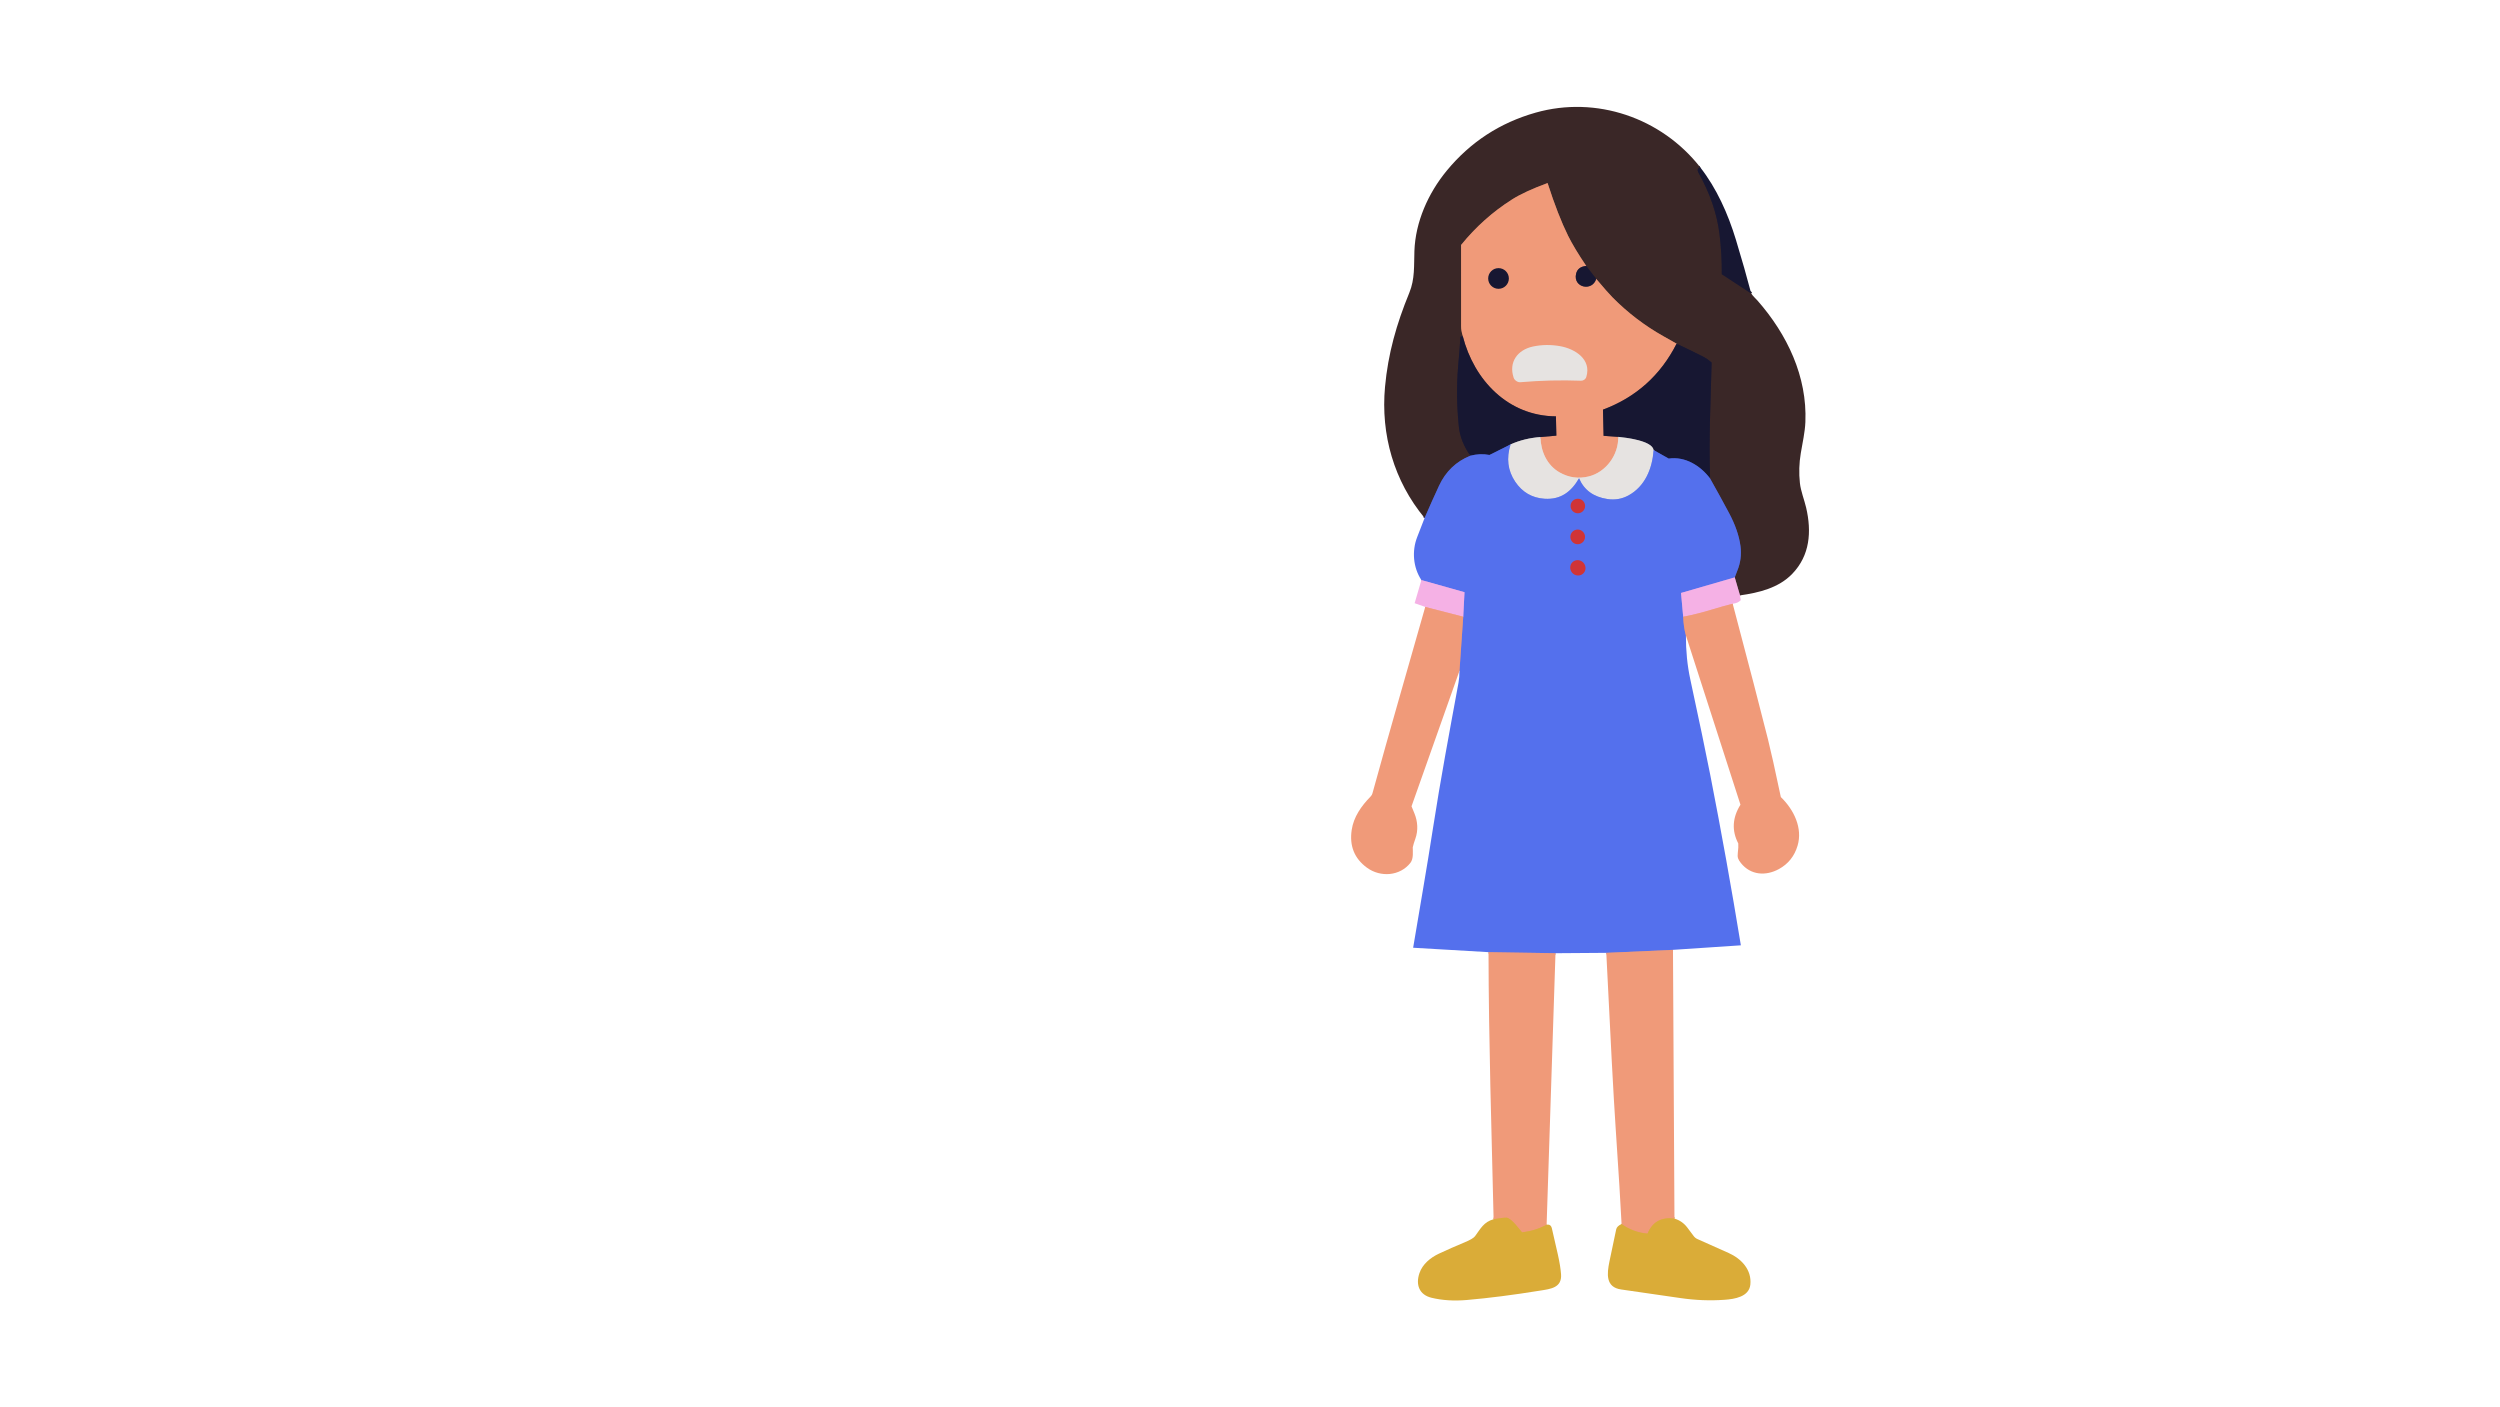
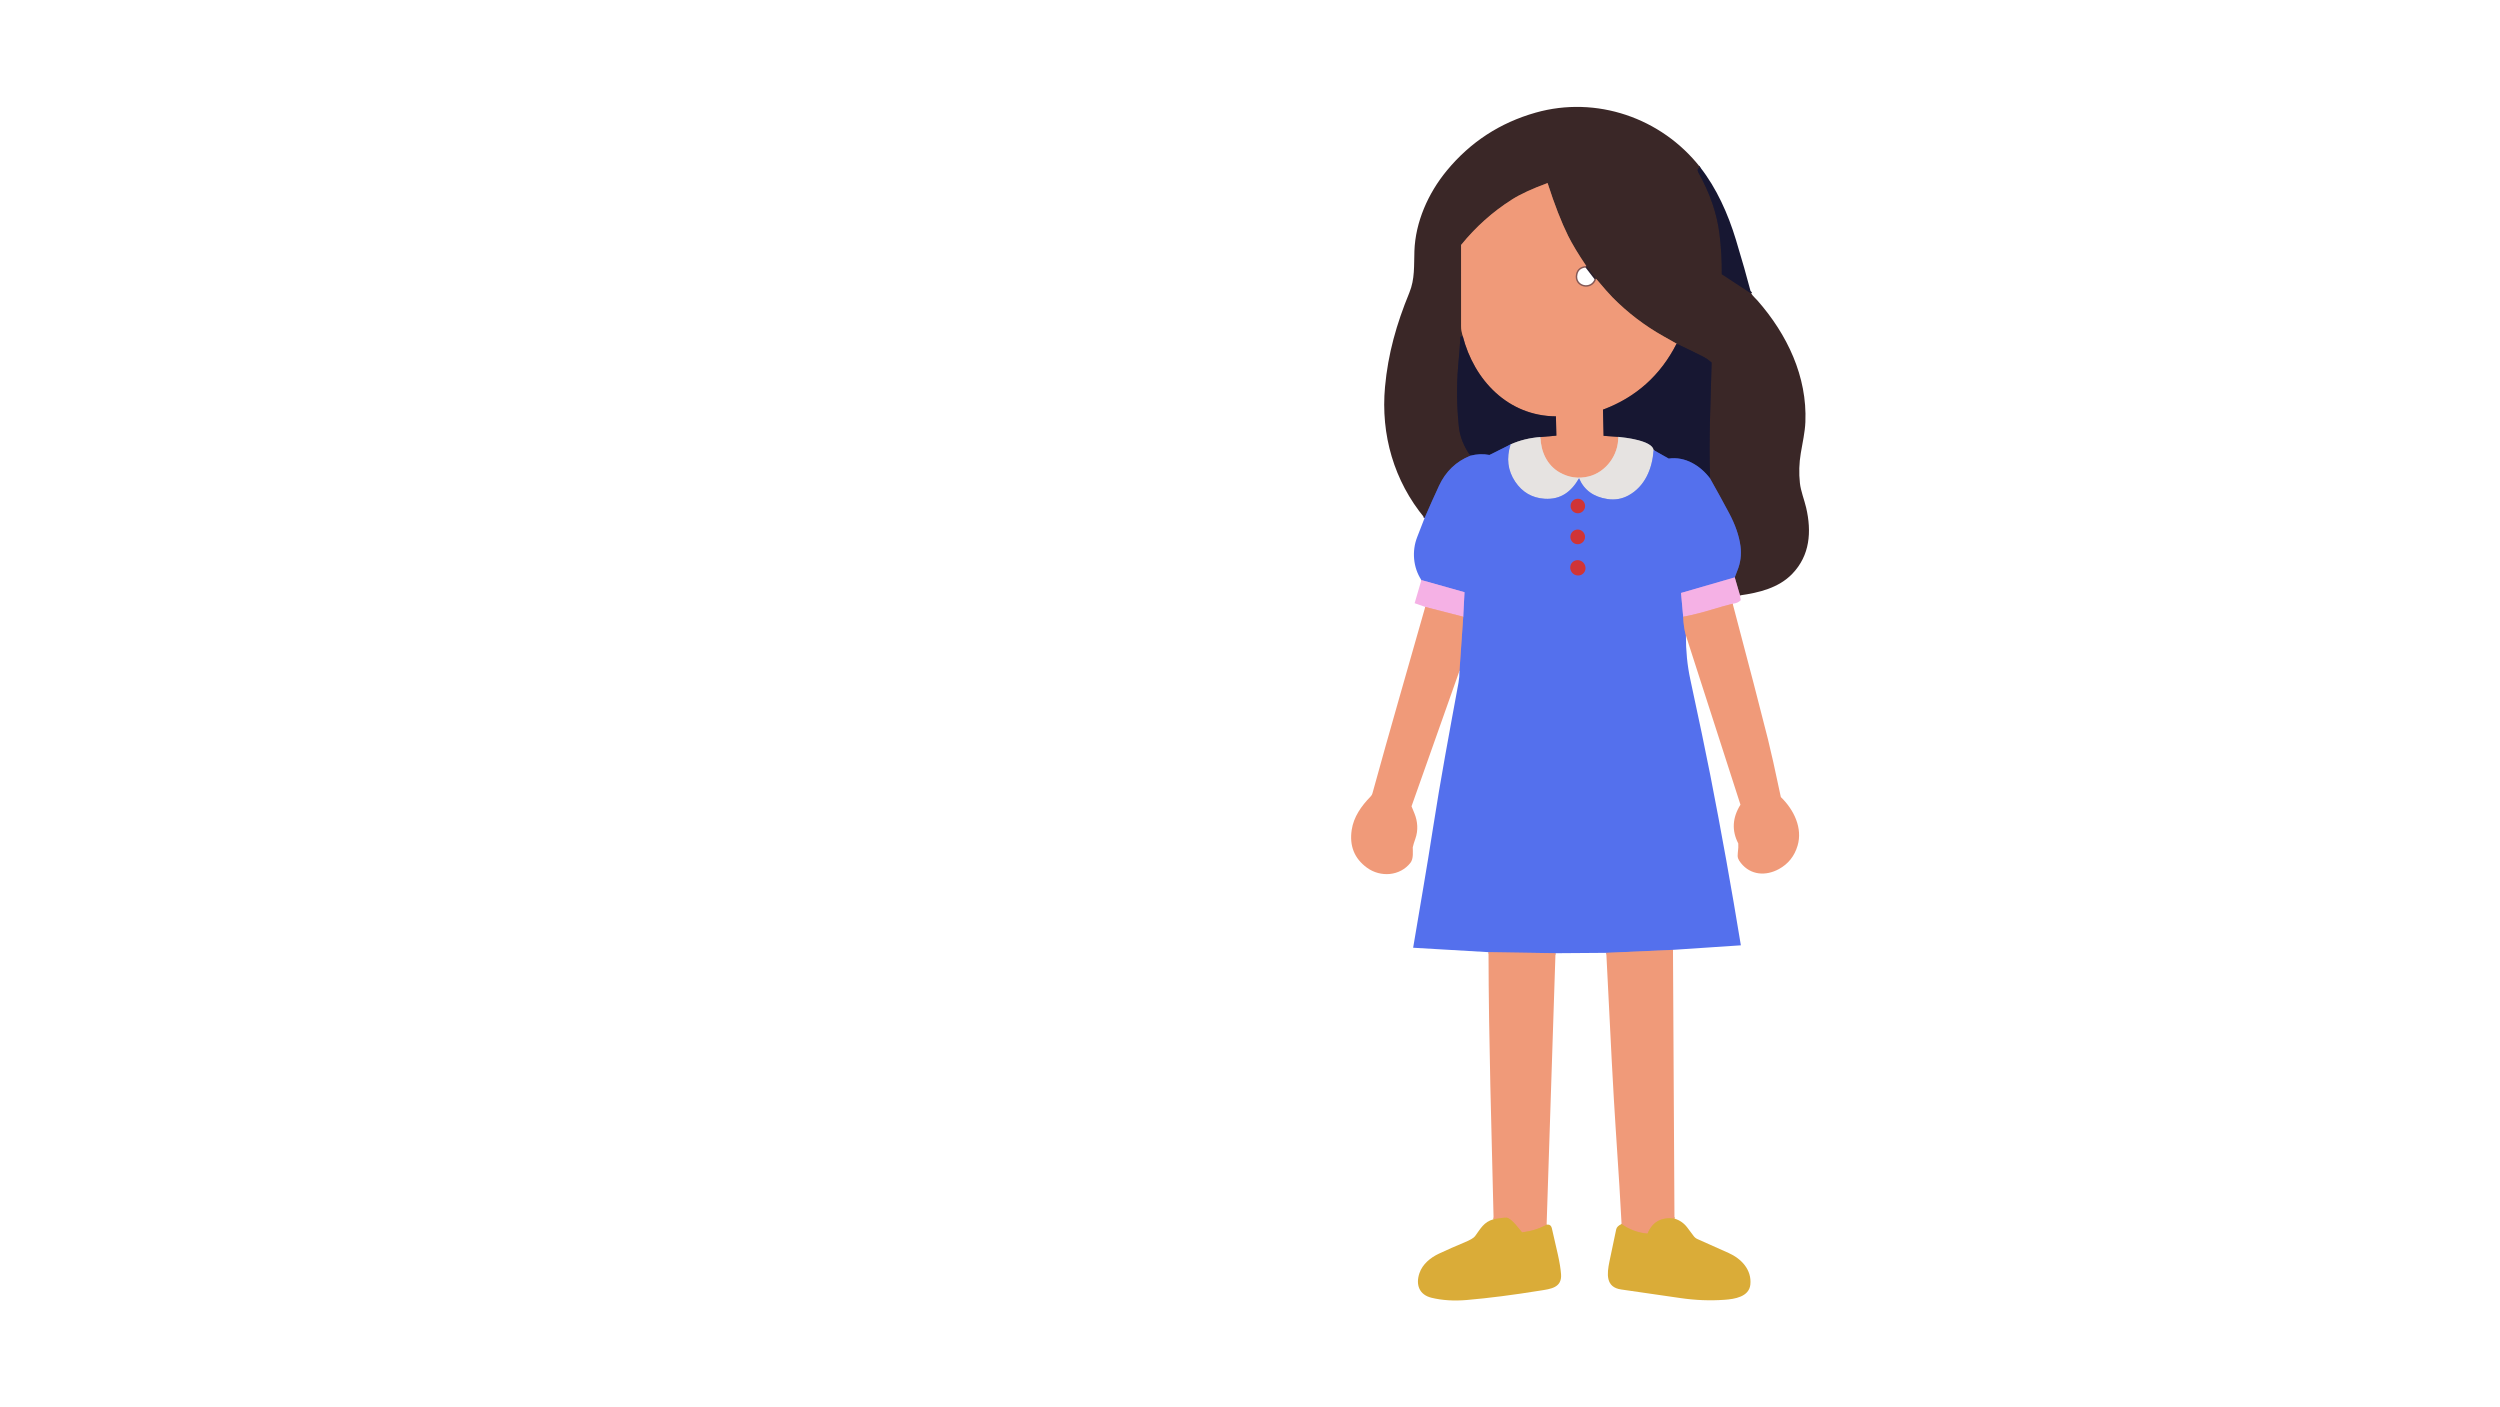
<svg xmlns="http://www.w3.org/2000/svg" viewBox="0 0 1672 941" width="1672" height="941">
  <defs>
    <style>path{vector-effect:non-scaling-stroke}</style>
  </defs>
  <g id="fille" stroke-width="2" stroke-linejoin="bevel">
    <path fill="none" stroke="#291f2d" d="M1137.02 111.78Q1134.52 112.97 1135.87 115.38Q1147.51 136.08 1150.03 156.74Q1151.66 170.03 1151.53 183.4L1171.22 196.3" />
    <path fill="none" stroke="#986c86" d="M1163.71 398.19L1160.2 386.16" />
    <path fill="none" stroke="#474c8a" d="M1160.2 386.16Q1160.94 384.02 1161.89 381.71Q1165.16 373.81 1164.03 365.23Q1162.66 354.89 1156.38 343.1Q1150.18 331.49 1143.71 320.03" />
    <path fill="none" stroke="#291f2d" d="M1143.71 320.03C1142.73 292.83 1144.22 265.95 1144.73 242.48Q1141.93 239.95 1138.68 238.32Q1129.97 233.96 1121.3 229.86" />
    <path fill="none" stroke="#956150" d="M1121.3 229.86Q1116.88 227.34 1112.54 224.9Q1093.63 214.28 1078.4 198.85Q1075.18 195.58 1067.56 186.54" />
    <path fill="none" stroke="#291f2d" d="M1067.56 186.54L1060.87 177.86" />
    <path fill="none" stroke="#956150" d="M1060.87 177.86Q1052.84 165.95 1048.75 157.72Q1042.03 144.17 1035.02 122.43Q1019.73 128.03 1011.18 133.45Q991.88 145.71 977.17 163.85Q977.16 193.41 977.19 218.25Q977.19 220.93 978.29 224.78" />
    <path fill="none" stroke="#291f2d" d="M978.29 224.78C977.74 224.76 977.34 224.83 976.72 225.28C976.6 229.03 975.99 235.74 975.14 245.83Q973.57 264.65 975.67 285.29Q976.68 295.25 983.36 304.79" />
    <path fill="none" stroke="#474c8a" d="M983.36 304.79Q969.07 310.54 962.41 324.9Q957.52 335.44 952.77 346.43" />
    <path fill="none" stroke="#f3a6af" d="M1158.82 403.76Q1152.3 405.42 1145.35 407.55Q1135.65 410.53 1125.72 412.51" />
    <path fill="none" stroke="#845956" d="M1060.87 177.86Q1055.17 178.38 1054.07 183.15C1051.96 192.29 1064.81 195.27 1067.56 186.54" />
    <path fill="none" stroke="#845956" d="M1121.3 229.86Q1105.22 261.58 1072.07 273.97L1072.48 291.48L1082.27 292.19" />
    <path fill="none" stroke="#ebbfad" d="M1082.27 292.19C1082.54 304.33 1074 315.87 1062.44 318.67Q1052.23 321.15 1043.07 315.96C1034.72 311.22 1030.47 302.05 1030.24 292.29" />
    <path fill="none" stroke="#845956" d="M1030.24 292.29L1040.9 291.36L1040.6 278.46C1008.62 278.25 985.82 254.28 978.29 224.78" />
    <path fill="none" stroke="#364490" d="M1143.71 320.03C1137.33 311.51 1127.05 305.08 1116.03 306.71L1105.94 301.02" />
    <path fill="none" stroke="#7f7d8a" d="M1105.94 301.02C1105.03 294.71 1087.16 292.65 1082.27 292.19" />
    <path fill="none" stroke="#a591e9" d="M1160.2 386.16L1124.27 396.57L1125.72 412.51" />
    <path fill="none" stroke="#a285b3" d="M1125.72 412.51Q1125.96 419.34 1127.54 425.03" />
    <path fill="none" stroke="#a285b3" d="M1118.89 635.26L1074.29 637.26" />
    <path fill="none" stroke="#a285b3" d="M1040.31 637.51L995.52 636.8" />
    <path fill="none" stroke="#a285b3" d="M976.1 448.63L978.61 412.46" />
    <path fill="none" stroke="#a591e9" d="M978.61 412.46L979.46 396.07L950.63 387.94" />
    <path fill="none" stroke="#7f7d8a" d="M1030.24 292.29Q1019.36 293.13 1010.29 297.21" />
    <path fill="none" stroke="#364490" d="M1010.29 297.21L996.17 304.28Q989.77 303.08 983.36 304.79" />
    <path fill="none" stroke="#9daae7" d="M1105.94 301.02C1105.08 313.39 1100.18 325.31 1089.11 331.35Q1082.61 334.89 1075.11 333.77Q1061.09 331.68 1056.07 319.88C1050.81 328.94 1043.8 334.28 1032.96 333.57Q1020.49 332.75 1013.35 322.14Q1005.88 311.03 1010.29 297.21" />
    <path fill="none" stroke="#f3a6af" d="M978.61 412.46L953.2 405.92" />
    <path fill="none" stroke="#e5a359" d="M1034.38 819.11Q1026.9 823.14 1017.95 824.2C1016.51 822.64 1010.81 814.53 1007.51 814.39Q1005.34 814.3 998.92 815.43" />
    <path fill="none" stroke="#e5a359" d="M1119.88 815Q1106.71 813.29 1101.88 825.05Q1092.08 824.15 1084.51 818.63" />
    <path fill="#3a2727" stroke="none" d="M1137.02 111.78Q1134.52 112.97 1135.87 115.38Q1147.51 136.08 1150.03 156.74Q1151.66 170.03 1151.53 183.4L1171.22 196.3C1172.41 198.1 1174.41 199.89 1175.41 201.02C1195.31 223.68 1208.72 251.85 1207.44 282.26C1207.16 289.02 1205.55 296.02 1204.37 303.08Q1202.69 313.1 1203.77 323.04C1204.35 328.43 1206.76 334.4 1207.95 339.52C1211.68 355.62 1210.52 371.44 1198.69 383.75C1189.55 393.26 1176.3 396.42 1163.71 398.19L1160.2 386.16Q1160.94 384.02 1161.89 381.71Q1165.16 373.81 1164.03 365.23Q1162.66 354.89 1156.38 343.1Q1150.18 331.49 1143.71 320.03C1142.73 292.83 1144.22 265.95 1144.73 242.48Q1141.93 239.95 1138.68 238.32Q1129.97 233.96 1121.3 229.86Q1116.88 227.34 1112.54 224.9Q1093.63 214.28 1078.4 198.85Q1075.18 195.58 1067.56 186.54L1060.87 177.86Q1052.84 165.95 1048.75 157.72Q1042.03 144.17 1035.02 122.43Q1019.73 128.03 1011.18 133.45Q991.88 145.71 977.17 163.85Q977.16 193.41 977.19 218.25Q977.19 220.93 978.29 224.78C977.74 224.76 977.34 224.83 976.72 225.28C976.6 229.03 975.99 235.74 975.14 245.83Q973.57 264.65 975.67 285.29Q976.68 295.25 983.36 304.79Q969.07 310.54 962.41 324.9Q957.52 335.44 952.77 346.43C932.29 321.72 923.37 290.69 926.3 258.74C928.33 236.49 933.98 216.68 942.55 195.81C946.36 186.54 945.6 177.63 945.96 167.74C946.66 148.6 955 129.42 967.6 114.13Q991.23 85.47 1027.05 75.33C1067.58 63.86 1111.06 78.75 1137.02 111.78Z" />
    <path fill="#171732" stroke="none" d="M1137.02 111.78C1148.06 125.87 1155.72 143.03 1160.96 160.29Q1166.94 179.95 1171.22 196.3L1151.53 183.4Q1151.66 170.03 1150.03 156.74Q1147.51 136.08 1135.87 115.38Q1134.52 112.97 1137.02 111.78Z" />
    <path fill="#f09a79" stroke="none" d="M1060.87 177.86Q1055.17 178.38 1054.07 183.15C1051.96 192.29 1064.81 195.27 1067.56 186.54Q1075.18 195.58 1078.4 198.85Q1093.63 214.28 1112.54 224.9Q1116.88 227.34 1121.3 229.86Q1105.22 261.58 1072.07 273.97L1072.48 291.48L1082.27 292.19C1082.54 304.33 1074 315.87 1062.44 318.67Q1052.23 321.15 1043.07 315.96C1034.72 311.22 1030.47 302.05 1030.24 292.29L1040.9 291.36L1040.6 278.46C1008.62 278.25 985.82 254.28 978.29 224.78Q977.19 220.93 977.19 218.25Q977.16 193.41 977.17 163.85Q991.88 145.71 1011.18 133.45Q1019.73 128.03 1035.02 122.43Q1042.03 144.17 1048.75 157.72Q1052.84 165.95 1060.87 177.86Z" />
-     <path fill="#171732" stroke="none" d="M1060.87 177.86L1067.56 186.54C1064.81 195.27 1051.96 192.29 1054.07 183.15Q1055.17 178.38 1060.87 177.86Z" />
-     <path fill="#171732" stroke="none" d="M1009.13 186.24A6.92 6.92 0 0 1 1002.21 193.16A6.92 6.92 0 0 1 995.29 186.24A6.92 6.92 0 0 1 1002.21 179.32A6.92 6.92 0 0 1 1009.13 186.24Z" />
    <path fill="#171732" stroke="none" d="M978.29 224.78C985.82 254.28 1008.62 278.25 1040.6 278.46L1040.9 291.36L1030.24 292.29Q1019.36 293.13 1010.29 297.21L996.17 304.28Q989.77 303.08 983.36 304.79Q976.68 295.25 975.67 285.29Q973.57 264.65 975.14 245.83C975.99 235.74 976.6 229.03 976.72 225.28C977.34 224.83 977.74 224.76 978.29 224.78Z" />
    <path fill="#171732" stroke="none" d="M1121.3 229.86Q1129.97 233.96 1138.68 238.32Q1141.93 239.95 1144.73 242.48C1144.22 265.95 1142.73 292.83 1143.71 320.03C1137.33 311.51 1127.05 305.08 1116.03 306.71L1105.94 301.02C1105.03 294.71 1087.16 292.65 1082.27 292.19L1072.48 291.48L1072.07 273.97Q1105.22 261.58 1121.3 229.86Z" />
-     <path fill="#e6e3e1" stroke="none" d="M1057.37 254.63Q1037.38 253.86 1016.76 255.63C1015 255.78 1012.91 254.35 1012.35 252.68C1008.8 242.12 1015 233.93 1025.26 231.75Q1034.2 229.86 1043.49 231.53C1053.27 233.29 1064.58 240.25 1060.92 252.11A3.58 3.58 -80.36 0 1 1057.37 254.63Z" />
    <path fill="#e6e3e1" stroke="none" d="M1030.24 292.29C1030.47 302.05 1034.72 311.22 1043.07 315.96Q1052.23 321.15 1062.44 318.67C1074 315.87 1082.54 304.33 1082.27 292.19C1087.16 292.65 1105.03 294.71 1105.94 301.02C1105.08 313.39 1100.18 325.31 1089.11 331.35Q1082.61 334.89 1075.11 333.77Q1061.09 331.68 1056.07 319.88C1050.81 328.94 1043.8 334.28 1032.96 333.57Q1020.49 332.75 1013.35 322.14Q1005.88 311.03 1010.29 297.21Q1019.36 293.13 1030.24 292.29Z" />
    <path fill="#5470ed" stroke="none" d="M1010.29 297.21Q1005.88 311.03 1013.35 322.14Q1020.49 332.75 1032.96 333.57C1043.8 334.28 1050.81 328.94 1056.07 319.88Q1061.09 331.68 1075.11 333.77Q1082.61 334.89 1089.11 331.35C1100.18 325.31 1105.08 313.39 1105.94 301.02L1116.03 306.71C1127.05 305.08 1137.33 311.51 1143.71 320.03Q1150.18 331.49 1156.38 343.1Q1162.66 354.89 1164.03 365.23Q1165.16 373.81 1161.89 381.71Q1160.94 384.02 1160.2 386.16L1124.27 396.57L1125.72 412.51Q1125.96 419.34 1127.54 425.03Q1127.47 440.45 1130.5 454.49Q1139.36 495.54 1143.83 518.33Q1154.97 575.23 1164.29 632.23L1118.89 635.26L1074.29 637.26L1040.31 637.51L995.52 636.8L945.11 633.85C949.68 606.36 954.18 581.16 958.43 553.6C963.35 521.75 969.42 489.31 975.43 456.71Q976.14 452.83 976.1 448.63L978.61 412.46L979.46 396.07L950.63 387.94C944.99 379.43 944.25 368.35 947.78 359.29Q950.34 352.7 952.77 346.43Q957.52 335.44 962.41 324.9Q969.07 310.54 983.36 304.79Q989.77 303.08 996.17 304.28L1010.29 297.21Z" />
    <path fill="#d03436" stroke="none" d="M1060.12 338.42A4.86 4.86 0 0 1 1055.26 343.28A4.86 4.86 0 0 1 1050.4 338.42A4.86 4.86 0 0 1 1055.26 333.56A4.86 4.86 0 0 1 1060.12 338.42Z" />
    <path fill="#d03436" stroke="none" d="M1060.08 359.07A4.91 4.91 0 0 1 1055.17 363.98A4.91 4.91 0 0 1 1050.26 359.07A4.91 4.91 0 0 1 1055.17 354.16A4.91 4.91 0 0 1 1060.08 359.07Z" />
    <path fill="#d03436" stroke="none" d="M1051.88 375.8A5.22 5.04 -130.6 0 1 1059.11 376.48A5.22 5.04 -130.6 0 1 1058.68 383.72A5.22 5.04 -130.6 0 1 1051.45 383.04A5.22 5.04 -130.6 0 1 1051.88 375.8Z" />
    <path fill="#f5b1e5" stroke="none" d="M1160.2 386.16L1163.71 398.19L1164.23 401.38Q1162.29 403.45 1158.82 403.76Q1152.3 405.42 1145.35 407.55Q1135.65 410.53 1125.72 412.51L1124.27 396.57L1160.2 386.16Z" />
    <path fill="#f5b1e5" stroke="none" d="M978.61 412.46L953.2 405.92L946.11 403.42L950.63 387.94L979.46 396.07L978.61 412.46Z" />
    <path fill="#f09a79" stroke="none" d="M1158.82 403.76Q1175 464.82 1182.35 494.18C1184.27 501.81 1187.13 514.6 1191.02 533.07C1199.93 541.68 1205.67 553.94 1202.22 565.58Q1199.1 576.1 1189.73 581.23C1180.98 586.02 1170.82 585.37 1164.32 577.2C1162.55 574.96 1161.83 573.59 1162.24 570.44Q1162.76 566.46 1162.56 564.1Q1155.87 551.25 1164.02 538.18L1127.54 425.03Q1125.96 419.34 1125.72 412.51Q1135.65 410.53 1145.35 407.55Q1152.3 405.42 1158.82 403.76Z" />
    <path fill="#f09a79" stroke="none" d="M978.61 412.46L976.1 448.63L944.03 539.25Q944.48 540.4 945.97 544C948.16 549.29 948.58 555.37 946.61 560.88Q945.37 564.34 944.85 566.69C944.84 569.31 945.5 574.24 943.3 577.05C936.29 585.99 923.26 586.92 914.22 580.32Q901.58 571.08 904.03 554.97C905.33 546.4 910.31 539.21 916.74 532.61A4.7 4.58 75.53 0 0 917.89 530.6C929.48 488.37 941.51 447.19 953.2 405.92L978.61 412.46Z" />
    <path fill="#f09a79" stroke="none" d="M1118.89 635.26L1119.88 815Q1106.71 813.29 1101.88 825.05Q1092.08 824.15 1084.51 818.63Q1083.68 801.17 1080.44 752.75Q1078.53 724.22 1074.29 637.26L1118.89 635.26Z" />
    <path fill="#f09a79" stroke="none" d="M1040.31 637.51L1034.38 819.11Q1026.9 823.14 1017.95 824.2C1016.51 822.64 1010.81 814.53 1007.51 814.39Q1005.34 814.3 998.92 815.43C997.53 755.9 995.64 696.35 995.52 636.8L1040.31 637.51Z" />
    <path fill="#daac38" stroke="none" d="M1034.38 819.11Q1037.19 818.53 1037.91 821.6Q1039.96 830.35 1041.93 839.17Q1043.62 846.75 1044.03 852.22C1044.71 861.31 1036.97 862.05 1030.13 863.15Q1002.99 867.54 981.01 869.44Q968.11 870.55 957.38 867.94C949.06 865.91 946.74 859.09 949.31 851.52C951.38 845.43 956.7 841.09 962.43 838.41Q970.75 834.53 979.44 830.92Q985.18 828.54 986.5 826.76C990.2 821.78 992.27 817.25 998.92 815.43Q1005.34 814.3 1007.51 814.39C1010.81 814.53 1016.51 822.64 1017.95 824.2Q1026.9 823.14 1034.38 819.11Z" />
    <path fill="#daac38" stroke="none" d="M1119.88 815Q1125.06 816.54 1128.38 820.87Q1130.87 824.12 1132.72 826.65A6.23 6.15 83.45 0 0 1135.24 828.68Q1144.93 832.95 1156.2 838.04C1164.75 841.9 1171.62 849.28 1170.64 859.1C1169.8 867.38 1159.98 868.82 1153.49 869.29Q1138.81 870.36 1123.63 868.11Q1094.14 863.74 1084.35 862.42C1073.67 860.98 1074.74 851.82 1076.36 843.86Q1078.57 833.03 1080.91 822.2Q1081.38 820.03 1084.51 818.63Q1092.08 824.15 1101.88 825.05Q1106.71 813.29 1119.88 815Z" />
  </g>
</svg>
